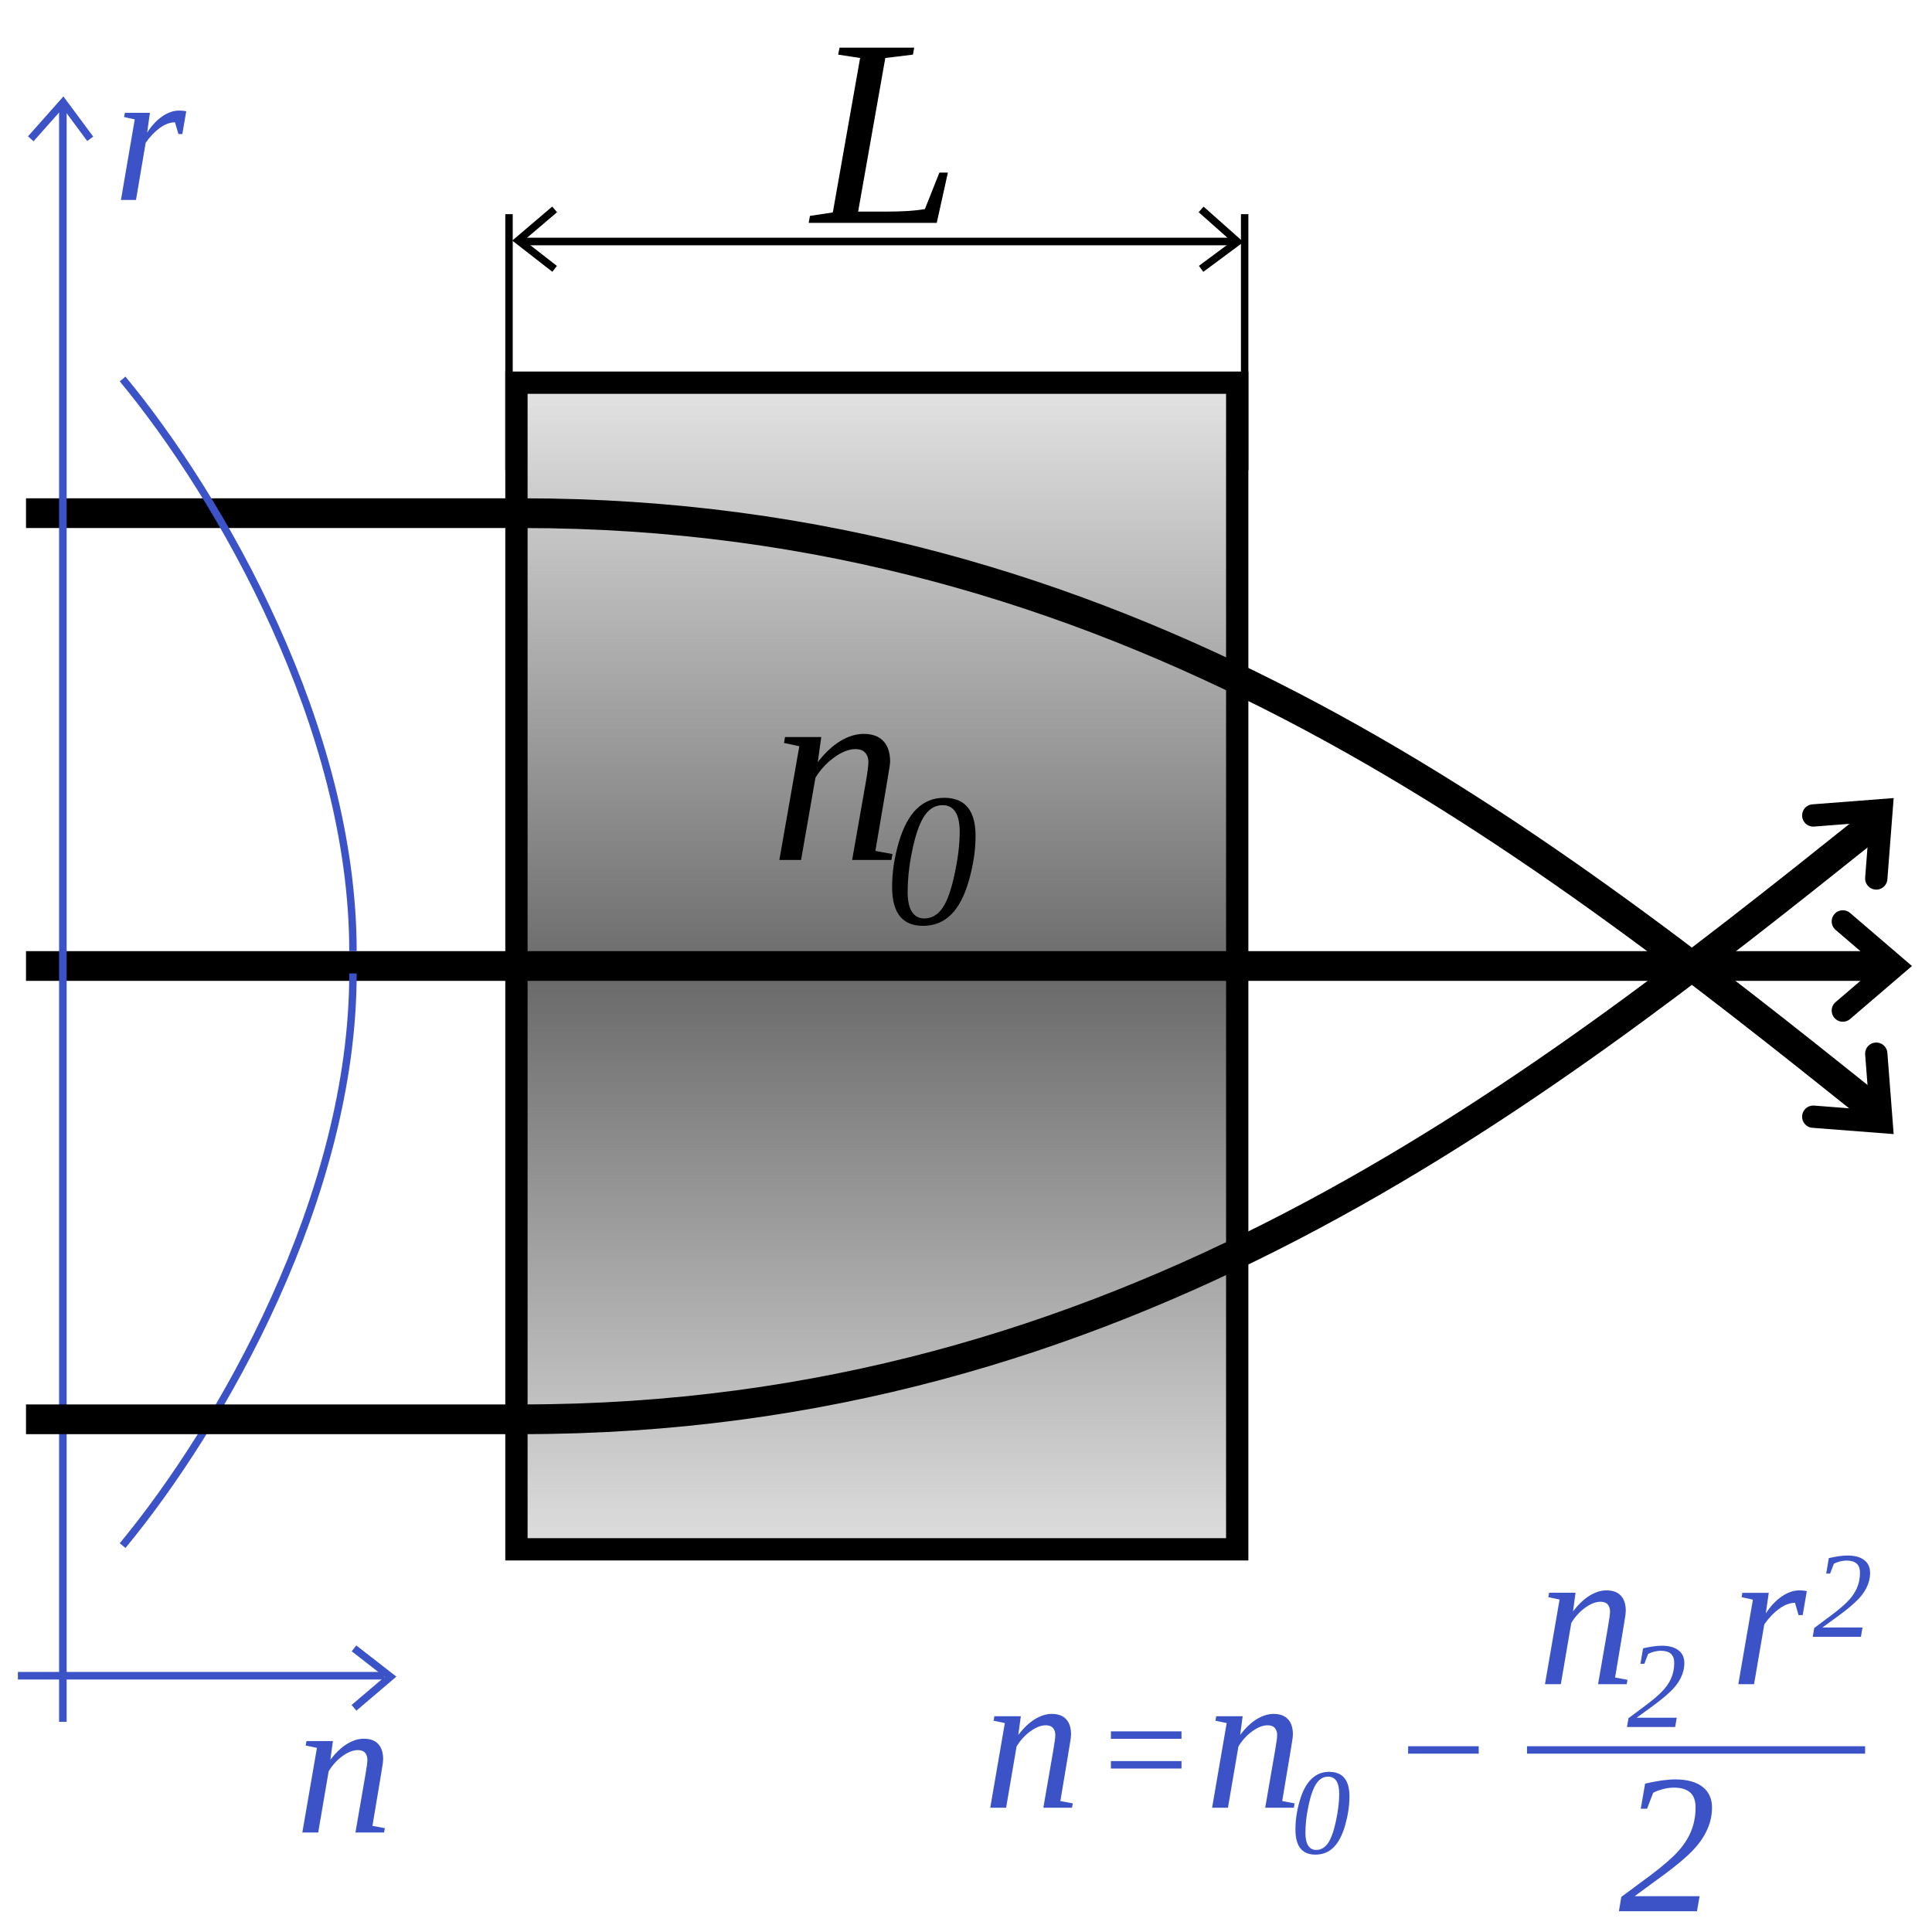
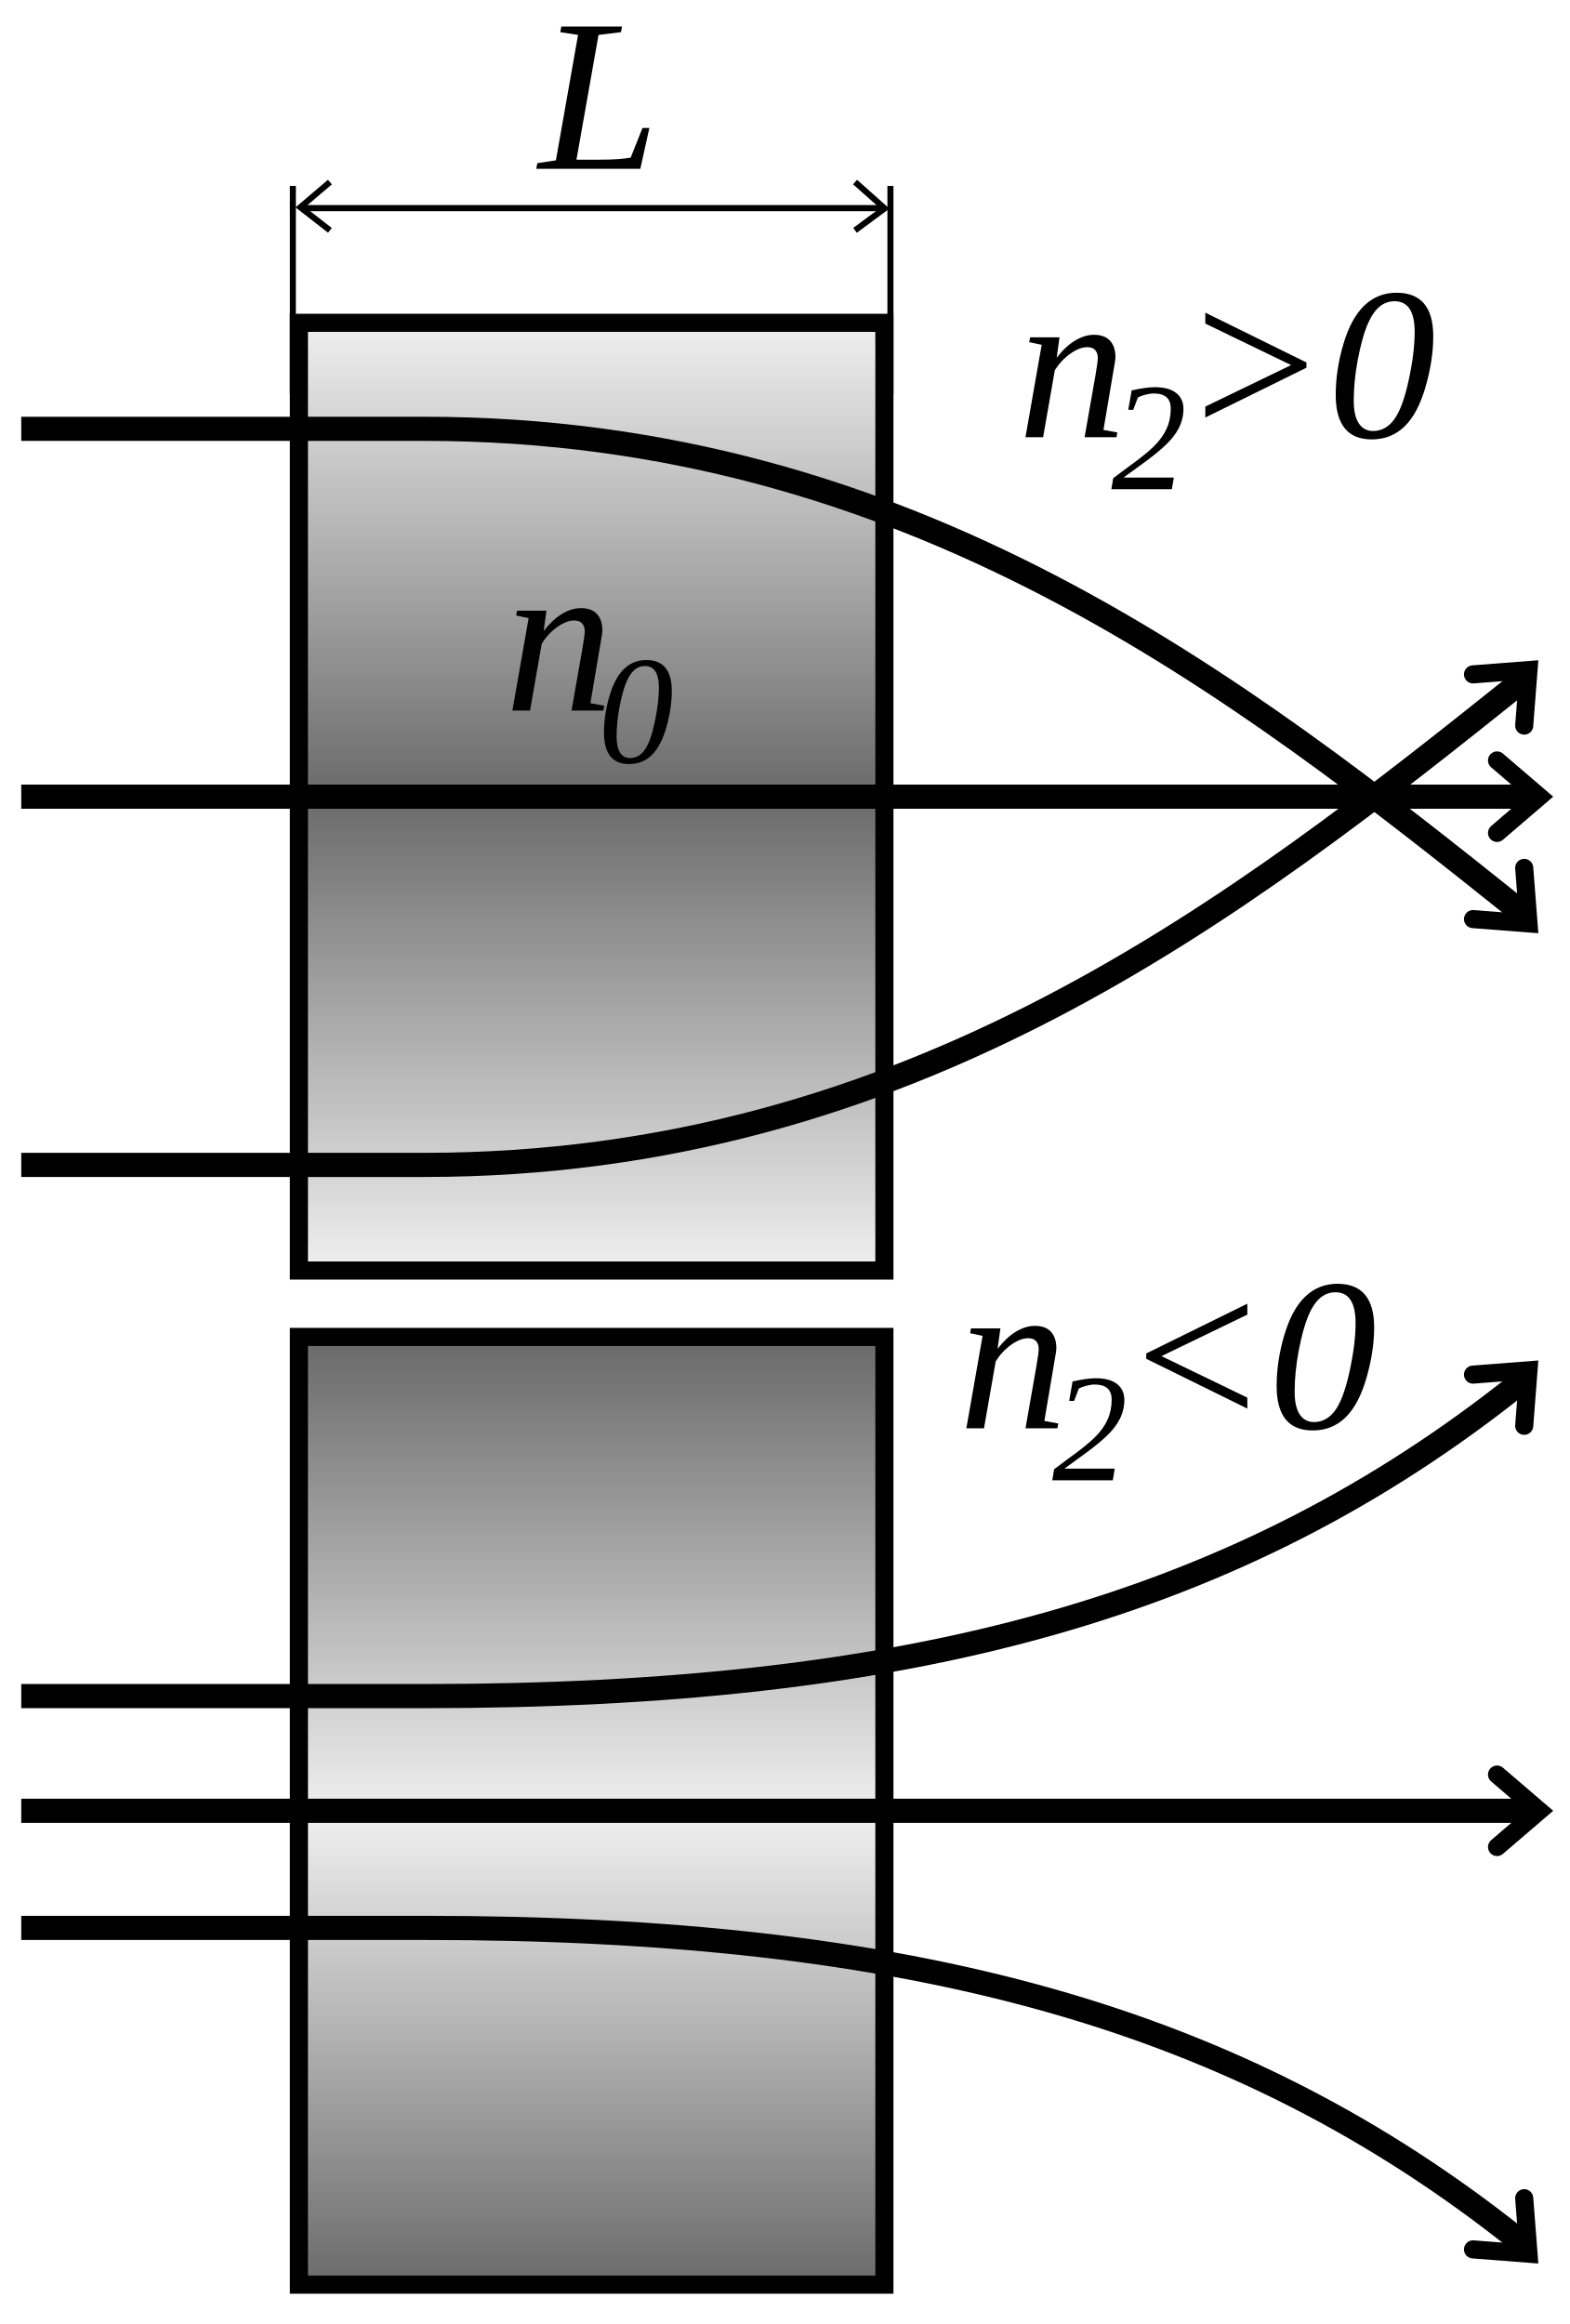
- <svg xmlns="http://www.w3.org/2000/svg" height="260" width="260">
-   <linearGradient id="a" gradientTransform="matrix(.83 0 0 1 53.33 2)" gradientUnits="userSpaceOnUse" x1="75.63" x2="75.63" y1="31.47" y2="227.71">
-     <stop offset="0" stop-color="#6a6a6a" stop-opacity="0" />
+ <svg xmlns="http://www.w3.org/2000/svg" height="385" width="260">
+   <linearGradient id="a" gradientTransform="matrix(.83 0 0 1 33.35 3.98)" gradientUnits="userSpaceOnUse" x1="75.63" x2="75.63" y1="49.2" y2="206.53">
+     <stop offset="0" stop-color="#f0f0f0" />
    <stop offset=".5" stop-color="#6a6a6a" />
-     <stop offset="1" stop-color="#6a6a6a" stop-opacity="0" />
+     <stop offset="1" stop-color="#f0f0f0" />
+   </linearGradient>
+   <linearGradient id="b" gradientTransform="matrix(.83 0 0 1 33.35 171.98)" gradientUnits="userSpaceOnUse" x1="75.63" x2="75.63" y1="50.28" y2="206.81">
+     <stop offset="0" stop-color="#6a6a6a" />
+     <stop offset=".5" stop-color="#f0f0f0" />
+     <stop offset="1" stop-color="#6a6a6a" />
  </linearGradient>
  <g stroke="#000">
-     <path d="m69.5 51.5h97v157h-97z" fill="url(#a)" stroke-width="3" />
+     <path d="m49.52 221.48h97v157h-97z" fill="url(#b)" stroke-width="3" />
    <g fill="none">
-       <path d="m3.5 130h250.42" stroke-width="4" />
-       <path d="m167.5 28.82v34.47" />
-       <path d="m70.41 32.5h95.47" stroke-width="1.02" />
-       <path d="m161.64 28.18 4.91 4.36-4.91 3.64m-87-8-4.91 4.18 4.91 3.82" />
+       <path d="m3.52 299.98h250.42" stroke-width="4" />
+       <path d="m248.02 305.98 7-6-7-6" stroke-linecap="round" stroke-width="3" />
+       <path d="m252.52 236.2.71-9.19-9.19.71" stroke-linecap="round" stroke-width="3" />
+       <path d="m3.52 280.98h66.79c80.53 0 134.88-14.59 181.63-51.99" stroke-width="4" />
+     </g>
+     <path d="m49.52 53.48h97v157h-97z" fill="url(#a)" stroke-width="3" />
+     <g fill="none">
+       <path d="m3.52 131.98h250.42" stroke-width="4" />
+       <path d="m147.52 30.8v34.47" />
+       <path d="m50.43 34.48h95.47" stroke-width="1.02" />
+       <path d="m141.66 30.16 4.91 4.36-4.91 3.64m-87-8-4.91 4.18 4.91 3.82" />
    </g>
  </g>
-   <text fill="#3c53c8" font-family="Times New Roman" font-size="7.02" font-style="italic" transform="scale(.99 1.01)" x="15.41" y="26.64">
-     <tspan fill="#3c53c8" font-size="25.28" x="15.41" y="26.64">r</tspan>
+   <text font-family="Times New Roman" font-size="10" font-style="italic" x="89.27" y="27.97">
+     <tspan font-size="36" x="89.27" y="27.97">L</tspan>
  </text>
-   <text font-family="Times New Roman" font-size="10" font-style="italic" x="109.25" y="29.99">
-     <tspan font-size="36" x="109.25" y="29.99">L</tspan>
-   </text>
-   <g fill="none">
-     <g stroke="#000">
-       <path d="m3.5 69.06h66.8c80.53 0 134.88 42.59 181.63 79.99" stroke-width="4" />
-       <path d="m68.5 28.82v34.47" />
-       <g stroke-linecap="round" stroke-width="3">
-         <path d="m248 136 7-6-7-6" />
-         <path d="m252.5 118.22.71-9.19-9.19.71" />
-         <path d="m252.5 141.8.71 9.19-9.19-.71" />
-       </g>
-     </g>
-     <g stroke="#3c53c8">
-       <path d="m47.5 128c0-30.03-17.71-60.92-31-77" />
-       <path d="m47.5 131c0 30.03-17.71 60.92-31 77" />
-       <path d="m8.46 231.72v-217.28" stroke-width="1.02" />
-       <path d="m4.14 18.68 4.36-4.91 3.64 4.91" />
-       <path d="m51.69 225.51h-49.28" stroke-width="1.02" />
-       <path d="m47.64 229.83 4.91-4.18-4.91-3.82" />
+   <g fill="none" stroke="#000">
+     <path d="m3.52 71.04h66.79c80.53 0 134.88 42.59 181.63 79.99" stroke-width="4" />
+     <path d="m48.52 30.8v34.47" />
+     <g stroke-linecap="round" stroke-width="3">
+       <path d="m248.02 137.98 7-6-7-6" />
+       <path d="m252.52 120.2.71-9.19-9.19.71" />
+       <path d="m252.52 143.78.71 9.19-9.19-.71" />
    </g>
  </g>
-   <text fill="#3c53c8" font-family="Times New Roman" font-size="7.36" font-style="italic" transform="scale(.99 1.01)" x="40.16" y="244.17">
-     <tspan fill="#3c53c8" font-size="26.51" x="40.16" y="244.17">n</tspan>
-   </text>
-   <g font-family="Times New Roman" font-style="italic" transform="translate(39.6 .71)">
+   <g font-family="Times New Roman" font-style="italic" transform="translate(19.61 2.69)">
    <text font-size="10" x="64" y="115.02">
      <tspan font-size="36" x="64" y="115.02">n</tspan>
    </text>
    <text font-size="7.02" transform="scale(.99 1.01)" x="80.3" y="122.41">
      <tspan font-size="25.28" x="80.3" y="122.41">0</tspan>
    </text>
  </g>
-   <path d="m3.5 191h66.8c80.53 0 134.88-42.59 181.63-79.99" fill="none" stroke="#000" stroke-width="4" />
-   <path d="m205.5 235.5h45.5" fill="none" stroke="#3c53c8" />
-   <text fill="#3c53c8" font-family="Times New Roman" font-size="7.36" font-style="italic" transform="scale(.99 1.01)" x="220.05" y="254.66">
-     <tspan fill="#3c53c8" font-size="26.51" x="220.05" y="254.66">2</tspan>
-   </text>
-   <g fill="none" stroke="#3c53c8" transform="translate(0 -60)">
-     <path d="m189.5 295.5h9.5" />
-     <path d="m149.5 297.5h9.5" />
-     <path d="m149.5 293.5h9.5" />
+   <path d="m3.52 192.98h66.79c80.53 0 134.88-42.59 181.63-79.99" fill="none" stroke="#000" stroke-width="4" />
+   <g font-family="Times New Roman" font-style="italic" transform="translate(104.61 -42.59)">
+     <text font-size="10" x="64" y="115.02">
+       <tspan font-size="36" x="64" y="115.02">n &gt;0</tspan>
+     </text>
+     <text font-size="7.02" transform="scale(.99 1.01)" x="80.3" y="122.41">
+       <tspan font-size="25.28" x="80.3" y="122.41">2</tspan>
+     </text>
  </g>
-   <g fill="#3c53c8" font-family="Times New Roman" font-style="italic" transform="scale(.99 1.01)">
-     <g font-size="4.55">
-       <text x="175.47" y="246.96">
-         <tspan dx="0" dy="0" fill="#3c53c8" font-size="16.36" x="175.47" y="246.96">0</tspan>
-       </text>
-       <text x="221.15" y="230.11">
-         <tspan fill="#3c53c8" font-size="16.36" x="221.15" y="230.11">2</tspan>
-       </text>
-       <text x="246.4" y="218.09">
-         <tspan fill="#3c53c8" font-size="16.36" x="246.4" y="218.09">2</tspan>
-       </text>
-     </g>
-     <g font-size="7.36">
-       <text x="133.67" y="240.87">
-         <tspan fill="#3c53c8" font-size="26.51" x="133.67" y="240.87">n</tspan>
-       </text>
-       <text x="163.83" y="240.87">
-         <tspan fill="#3c53c8" font-size="26.51" x="163.83" y="240.87">n</tspan>
-       </text>
-       <text x="209.08" y="224.41">
-         <tspan fill="#3c53c8" font-size="26.51" x="209.08" y="224.41">n</tspan>
-       </text>
-       <text x="235.22" y="224.41">
-         <tspan fill="#3c53c8" font-size="26.51" x="235.22" y="224.41">r</tspan>
-       </text>
-     </g>
+   <g font-family="Times New Roman" font-style="italic" transform="translate(94.82 121.59)">
+     <text font-size="10" x="64" y="115.02">
+       <tspan font-size="36" x="64" y="115.02">n &lt;0</tspan>
+     </text>
+     <text font-size="7.02" transform="scale(.99 1.01)" x="80.3" y="122.41">
+       <tspan font-size="25.28" x="80.3" y="122.41">2</tspan>
+     </text>
+   </g>
+   <g fill="none" stroke="#000">
+     <path d="m252.52 364.16.71 9.19-9.19-.71" stroke-linecap="round" stroke-width="3" />
+     <path d="m3.52 319.38h66.79c80.53 0 134.88 14.59 181.63 51.99" stroke-width="4" />
  </g>
</svg>
